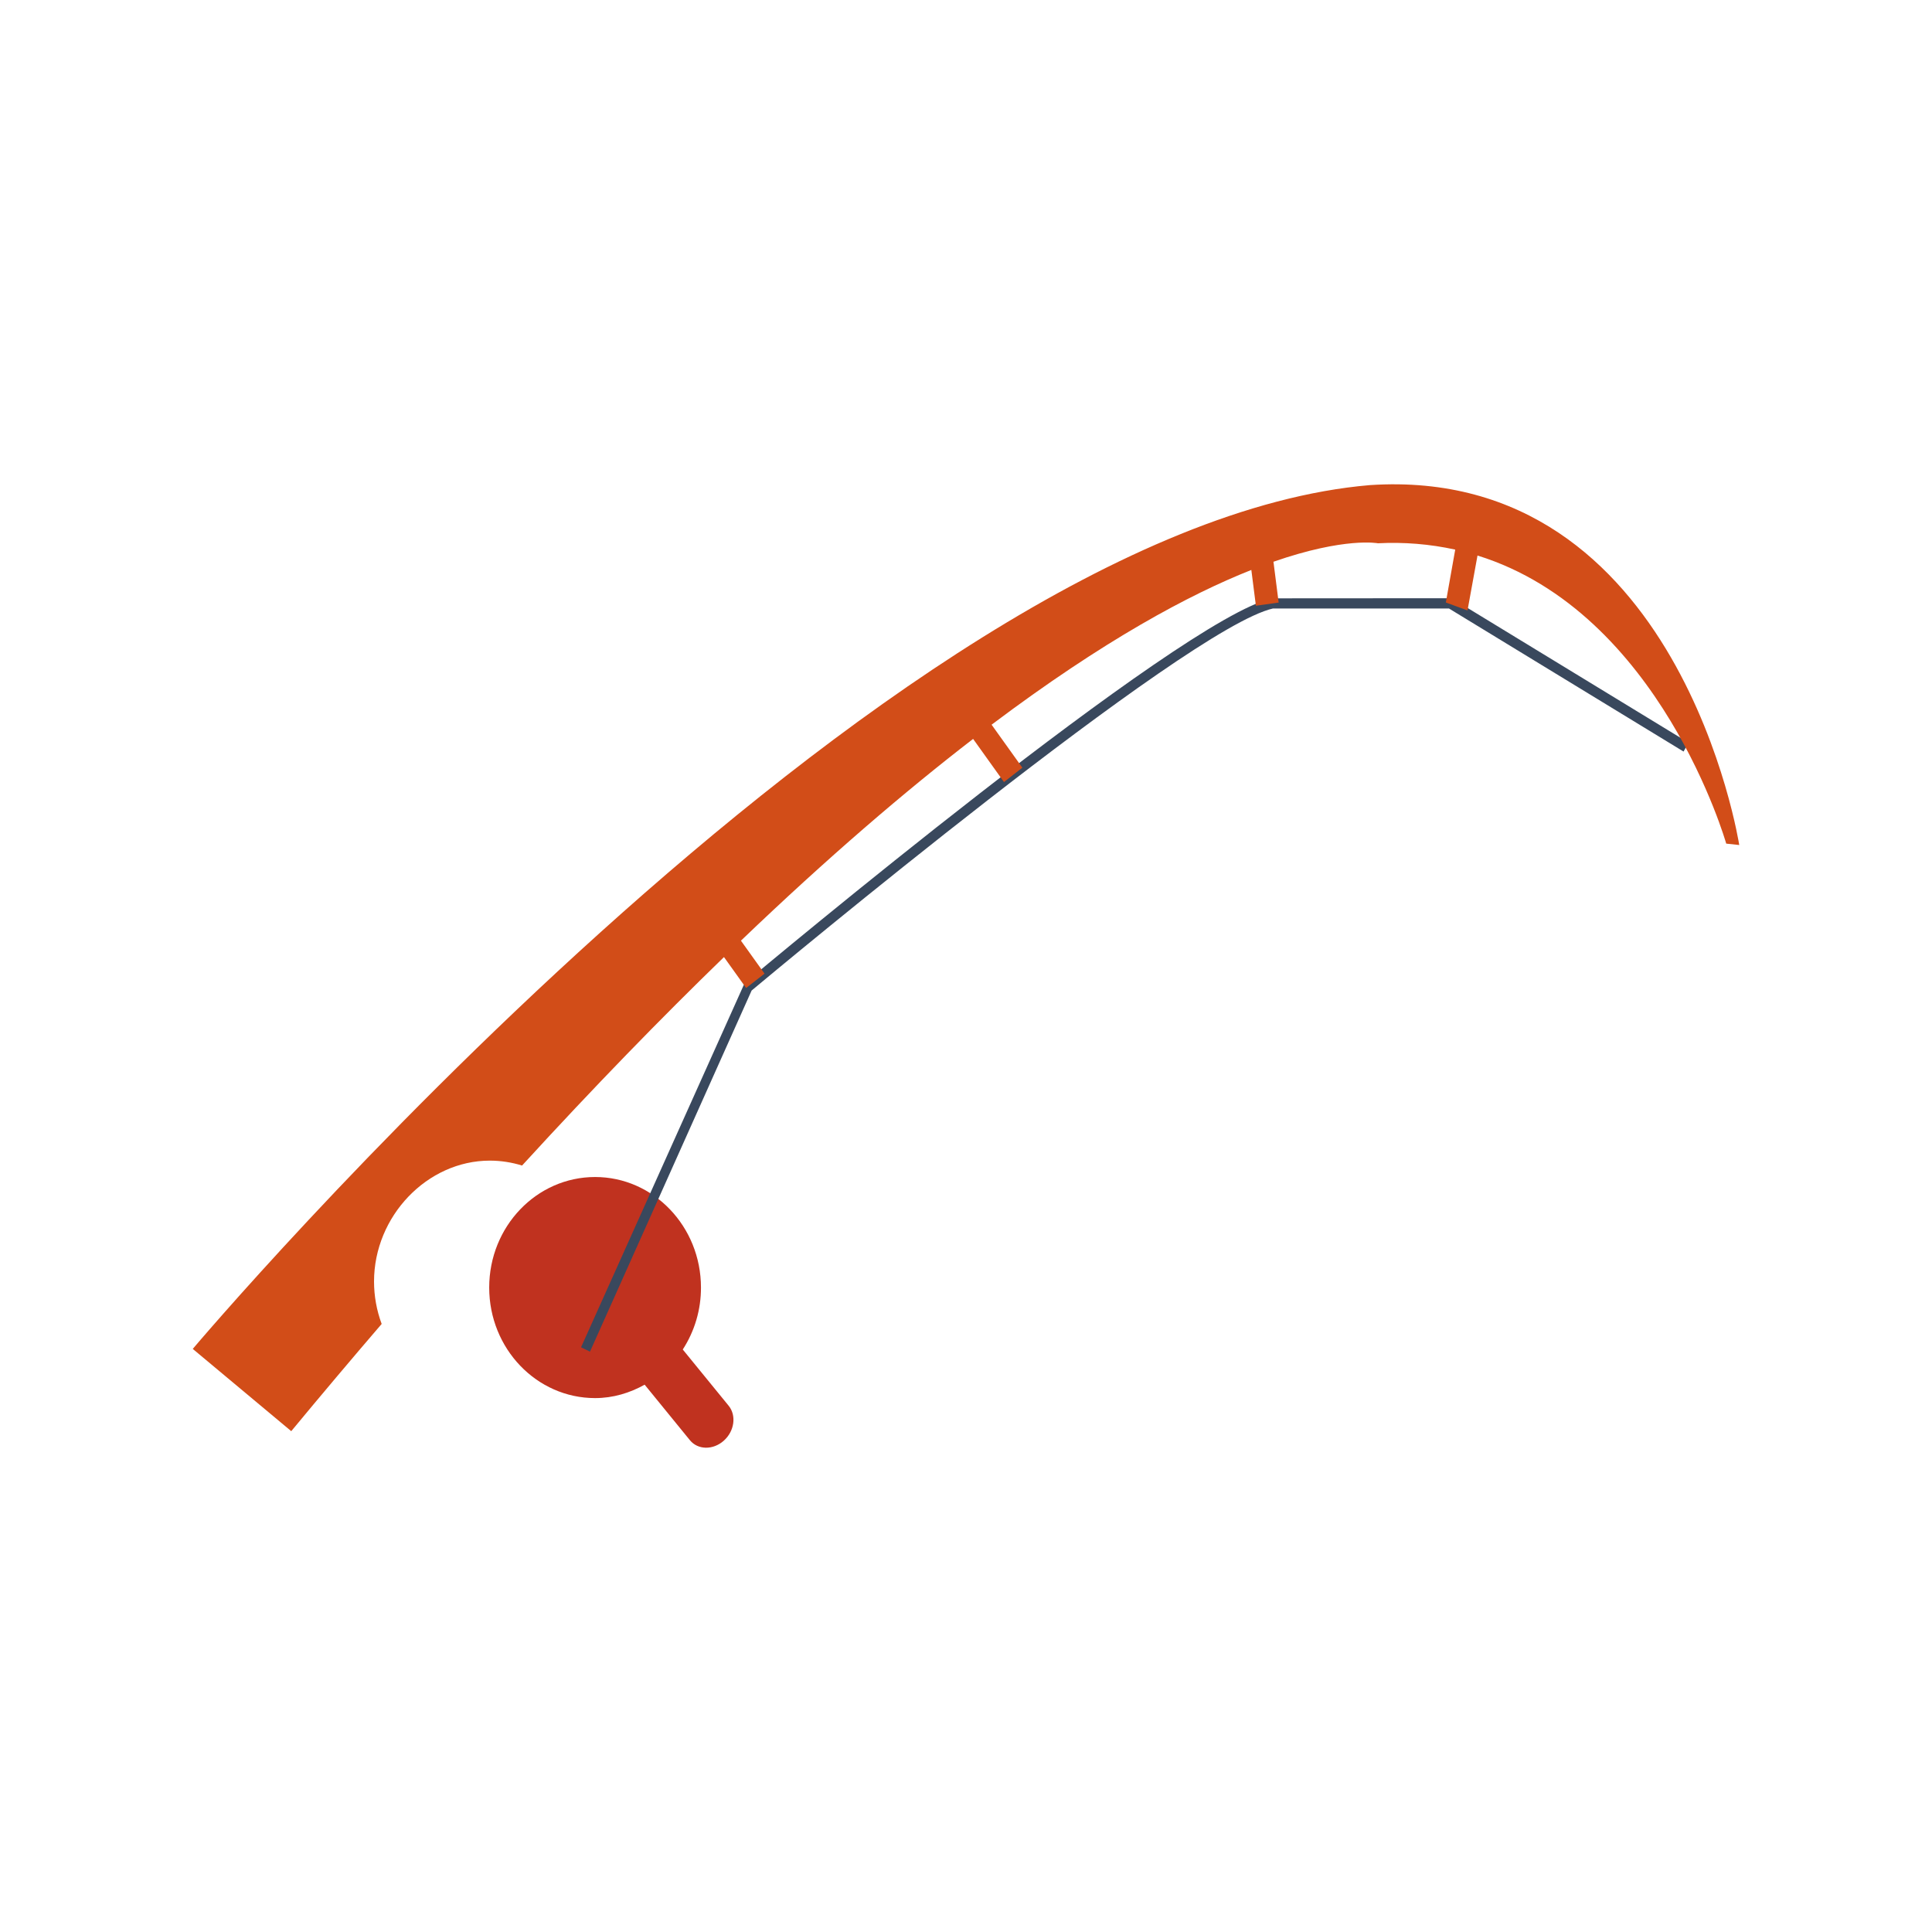
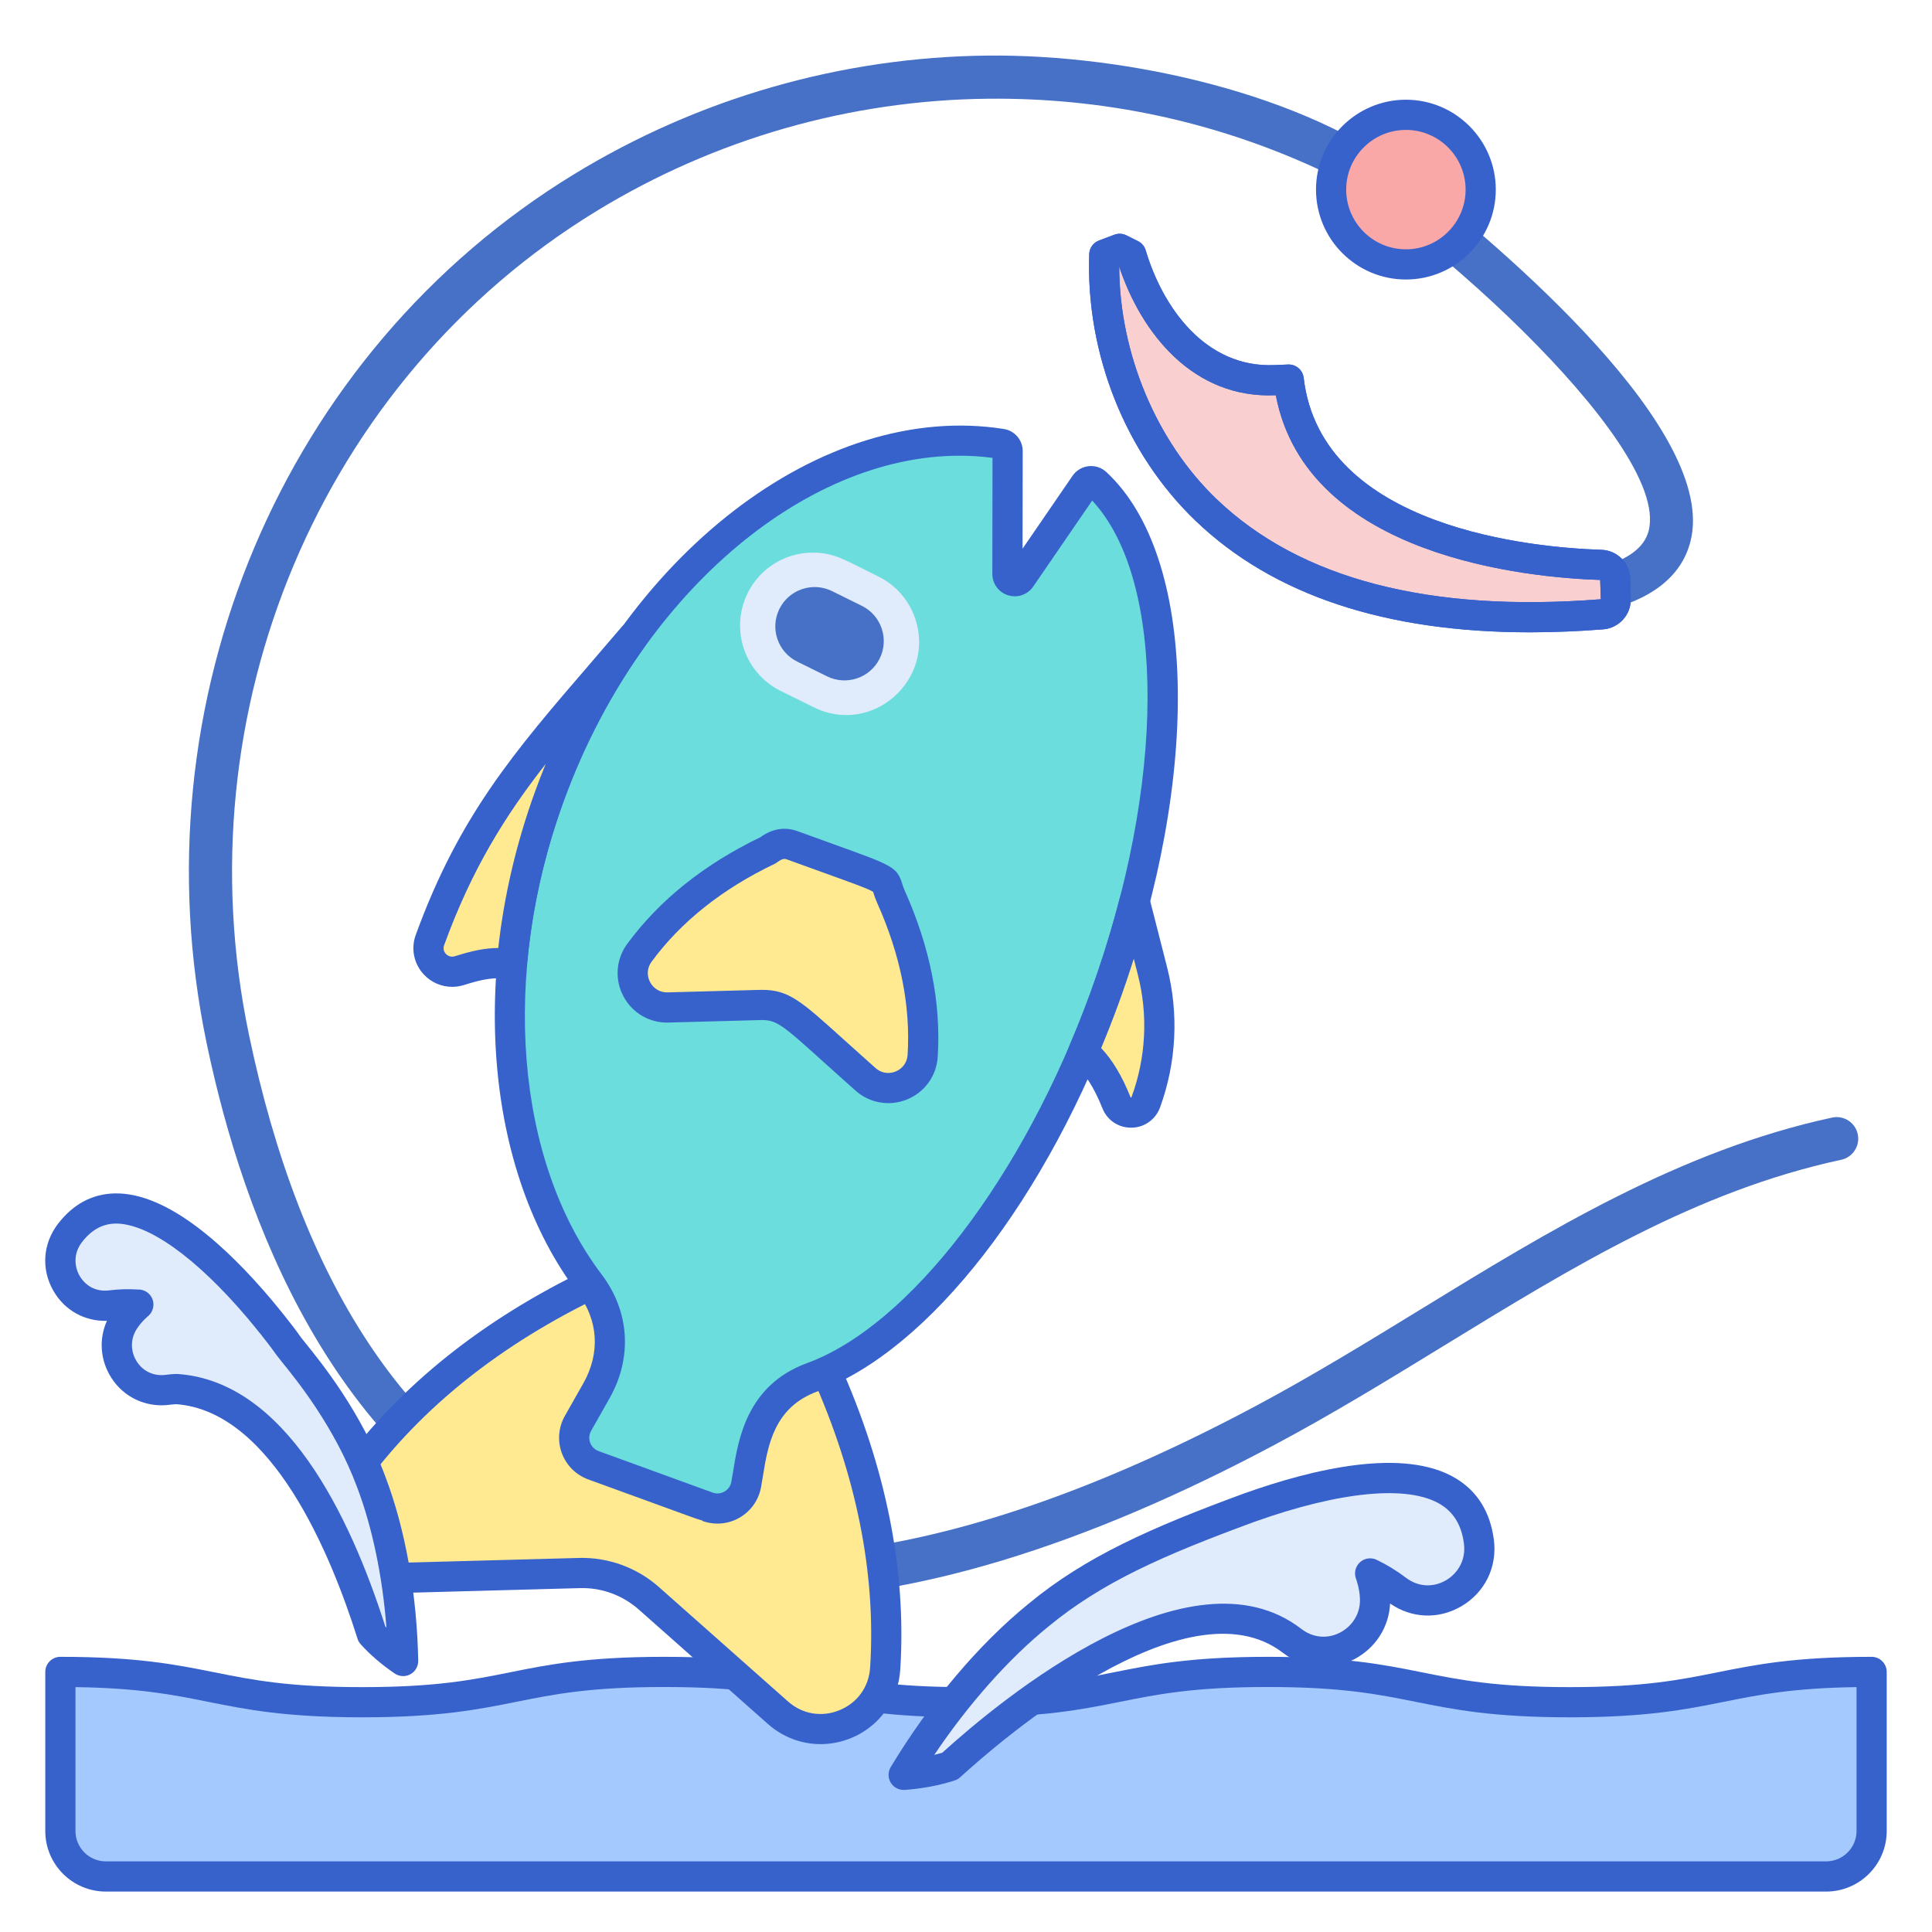
- <svg xmlns="http://www.w3.org/2000/svg" viewBox="0 0 100 100" xml:space="preserve">
-   <path fill="#C0321F" d="m37.714 72.76-2.374-2.91a5.865 5.865 0 0 0 .942-3.207c0-3.159-2.453-5.721-5.48-5.721-3.028 0-5.481 2.561-5.481 5.721s2.454 5.722 5.481 5.722c.932 0 1.796-.266 2.565-.694l2.342 2.873c.414.508 1.198.52 1.753.027.553-.491.666-1.303.252-1.811z" />
-   <path fill="#39485D" d="m30.537 69.961-.462-.225 8.463-18.844c.918-.769 22.535-18.857 27.3-19.922l9.298-.006.059.036 12.202 7.441-.257.459-12.142-7.405H65.89c-4.492 1.011-25.84 18.817-26.986 19.774l-8.367 18.692z" />
-   <path fill="#D24D18" d="M70.904 25.109c-24.983 2.129-60.927 44.71-60.927 44.71l5.098 4.258a401.417 401.417 0 0 1 4.68-5.55 6.318 6.318 0 0 1-.395-2.196c0-3.381 2.754-6.257 5.993-6.257.58 0 1.14.091 1.669.254 3.752-4.1 7.226-7.663 10.451-10.79l1.146 1.601.953-.743-1.221-1.707c4.514-4.324 8.504-7.736 12.017-10.443l1.598 2.233.951-.744-1.592-2.225c5.825-4.383 10.253-6.746 13.444-8.01l.236 1.853 1.178-.164-.269-2.113c3.712-1.291 5.408-.956 5.408-.956a15.007 15.007 0 0 1 4 .328l-.486 2.737 1.122.411.517-2.842c9.475 2.94 12.874 14.912 12.874 14.912l.674.072s-3.059-19.692-19.119-18.629z" />
+ <svg xmlns="http://www.w3.org/2000/svg" version="1.1" id="Layer_1" x="0" y="0" viewBox="0 0 256 256" style="enable-background:new 0 0 256 256" xml:space="preserve">
+   <style>.st1{fill:#3762cc}.st3{fill:#e0ebfc}.st4{fill:#4671c6}.st7{fill:#ffea92}</style>
+   <path class="st4" d="M246.161 150.278a2.858 2.858 0 0 0-3.397-2.192c-20.148 4.346-37.606 15.045-54.489 25.393-7.093 4.347-14.428 8.843-21.882 12.821-76.502 40.829-119.849 15.715-133.405-49.194-8.973-42.964 9.531-86.821 46.044-109.133a101.464 101.464 0 0 1 51.905-14.892c15.135-.148 29.696 2.933 43.329 9.153 11.123 5.074 47.262 36.283 44.184 48.12-.569 2.19-2.739 3.81-6.451 4.839v5.884c6.741-1.52 10.774-4.633 11.984-9.284 3.799-14.609-24.753-38.827-37.205-48.561-13.747-10.748-37.229-16.05-55.897-15.868A107.19 107.19 0 0 0 76.05 23.095c-38.57 23.569-58.125 69.856-48.659 115.18 4.926 23.588 16.665 54.448 44.612 67.515 8.735 4.084 18.448 6.123 29.108 6.122 19.563-.001 42.305-6.869 67.972-20.568 7.604-4.058 15.013-8.599 22.178-12.99 17.234-10.562 33.511-20.538 52.706-24.678a2.861 2.861 0 0 0 2.194-3.398z" />
+   <path d="M8 221.537c19.999 0 19.999 4.015 39.997 4.015 19.999 0 19.999-4.015 39.998-4.015 20 0 20 4.015 40 4.015 19.999 0 19.999-4.015 39.998-4.015 20.002 0 20.002 4.015 40.004 4.015s20.002-4.015 40.004-4.015v21.082a6.023 6.023 0 0 1-6.023 6.023H14.023A6.023 6.023 0 0 1 8 242.619v-21.082z" style="fill:#a4c9ff" />
+   <path class="st1" d="M241.978 250.642H14.022c-4.424 0-8.022-3.599-8.022-8.022v-21.082a2 2 0 0 1 2-2c10.198 0 15.38 1.041 20.392 2.047 5.042 1.012 9.805 1.968 19.605 1.968 9.801 0 14.563-.956 19.605-1.968 5.012-1.006 10.194-2.047 20.392-2.047 10.199 0 15.381 1.041 20.394 2.047 5.042 1.012 9.805 1.968 19.606 1.968s14.563-.956 19.605-1.968c5.012-1.006 10.194-2.047 20.393-2.047s15.383 1.041 20.395 2.047c5.043 1.012 9.806 1.968 19.608 1.968s14.565-.956 19.608-1.968c5.013-1.006 10.196-2.047 20.396-2.047a2 2 0 0 1 2 2v21.082c.001 4.423-3.598 8.022-8.021 8.022zM10 223.551v19.068a4.027 4.027 0 0 0 4.022 4.022h227.955a4.027 4.027 0 0 0 4.022-4.022v-19.068c-8.476.121-12.921 1.013-17.608 1.954-5.013 1.006-10.196 2.047-20.396 2.047s-15.383-1.041-20.396-2.047c-5.043-1.012-9.806-1.968-19.608-1.968-9.801 0-14.563.956-19.606 1.968-5.012 1.006-10.194 2.047-20.393 2.047s-15.381-1.041-20.393-2.047c-5.042-1.012-9.805-1.968-19.606-1.968-9.8 0-14.563.956-19.605 1.968-5.012 1.006-10.194 2.047-20.393 2.047s-15.38-1.041-20.392-2.047c-4.685-.941-9.129-1.833-17.603-1.954z" />
+   <circle cx="186.289" cy="25.124" r="9.911" style="fill:#f9a7a7" />
+   <path d="M212.128 74.848c-18.146-.569-39.295-6.796-41.369-24.551l-1.824.078c-9.669.41-16.335-7.55-19.039-16.635l-1.536-.765-2.034.765c-.413 11.929 4.22 24.961 13.506 33.848 11.487 10.994 29.132 15.64 52.445 13.809a1.965 1.965 0 0 0 1.811-2.002l-.056-2.625a1.965 1.965 0 0 0-1.904-1.922z" style="fill:#f9cfcf" />
+   <path class="st1" d="M202.722 83.785c-19.163 0-34.027-4.946-44.273-14.752-9.301-8.902-14.58-22.122-14.122-35.362a2 2 0 0 1 1.294-1.802l2.034-.766a1.99 1.99 0 0 1 1.596.082l1.536.765c.496.247.867.688 1.025 1.22 2.263 7.605 7.934 15.583 17.037 15.208l1.824-.078a1.997 1.997 0 0 1 2.071 1.766c2.344 20.067 30.784 22.512 39.445 22.784a3.966 3.966 0 0 1 3.841 3.88l.057 2.624a3.968 3.968 0 0 1-3.655 4.038 125.1 125.1 0 0 1-9.71.393zm-54.421-48.452c.036 11.46 4.905 23.145 12.913 30.81 11.057 10.583 28.184 15.041 50.905 13.26l-.087-2.557c-9.249-.294-38.883-2.946-42.979-24.475l-.035.001c-10.976.488-17.818-8.312-20.717-17.039zm63.764 41.514h.01-.01zM186.289 37.036c-6.568 0-11.912-5.343-11.912-11.911s5.344-11.912 11.912-11.912S198.2 18.557 198.2 25.125s-5.343 11.911-11.911 11.911zm0-19.823c-4.362 0-7.912 3.549-7.912 7.912s3.549 7.911 7.912 7.911 7.911-3.549 7.911-7.911-3.549-7.912-7.911-7.912z" />
+   <path class="st7" d="M85.995 211.799a13.384 13.384 0 0 0-9.24-3.363l-22.825.618c-7.117.193-11.341-7.884-7.123-13.62 7.649-10.399 18.511-19.051 32.024-25.51 1.851-1.404 3.731-2.056 6.026-1.22l20.47 7.451c3.39 1.234 3.58 4.244 4.062 5.318 6.038 13.463 8.719 26.895 7.904 39.616-.455 7.105-8.883 10.577-14.211 5.855l-17.087-15.145z" />
+   <path class="st1" d="M108.733 231.107c-2.523 0-5-.915-6.977-2.667l-17.087-15.145c-2.169-1.923-4.96-2.953-7.859-2.86l-22.825.618c-4.072.126-7.755-2.059-9.638-5.659a10.484 10.484 0 0 1 .85-11.145c7.843-10.664 18.81-19.426 32.596-26.045 2.573-1.89 5.109-2.341 7.749-1.38l20.471 7.451c3.698 1.346 4.598 4.382 5.03 5.841.063.214.111.401.172.539 6.197 13.815 8.914 27.463 8.075 40.562a10.484 10.484 0 0 1-6.513 9.084 10.597 10.597 0 0 1-4.044.806zm-21.411-20.805 17.087 15.145c1.917 1.7 4.477 2.131 6.844 1.155 2.369-.976 3.88-3.084 4.044-5.641.797-12.443-1.805-25.454-7.733-38.67a8.067 8.067 0 0 1-.357-1.039c-.444-1.5-.889-2.609-2.563-3.219l-20.47-7.451c-1.413-.515-2.57-.252-4.133.935a1.976 1.976 0 0 1-.346.211c-13.27 6.342-23.792 14.716-31.275 24.89-1.518 2.063-1.715 4.651-.528 6.921s3.419 3.565 5.985 3.515l22.825-.619a15.379 15.379 0 0 1 10.62 3.867z" />
+   <path d="M145.243 64.021a.976.976 0 0 0-1.473.154l-8.513 12.412c-.539.786-1.769.403-1.768-.549l.024-16.253a.976.976 0 0 0-.814-.966c-22.926-3.632-48.674 15.835-59.89 46.649-8.921 24.509-6.181 49.427 5.323 64.616 2.934 3.873 3.765 9.136.903 14.192l-2.449 4.327a3.876 3.876 0 0 0 2.047 5.551l15.103 5.497c2.252.82 4.7-.58 5.137-2.937.781-4.219 1.098-11.419 8.749-14.219 13.806-5.051 29.328-24.411 38.735-50.259 10.795-29.655 9.937-57.949-1.114-68.215z" style="fill:#6bdddd" />
+   <path class="st1" d="M95.063 201.886a5.891 5.891 0 0 1-2.011-.355l.019-.053c-.554-.142-1.197-.376-1.942-.647l-4.425-1.611-8.752-3.185c-1.63-.594-2.907-1.865-3.506-3.49s-.454-3.42.399-4.927l2.45-4.327c2.264-4 1.988-8.374-.757-11.999-12.233-16.151-14.434-42.257-5.607-66.508 11.335-31.143 38.026-51.745 62.082-47.941a2.96 2.96 0 0 1 2.501 2.943l-.02 12.918 6.626-9.662a2.97 2.97 0 0 1 2.12-1.271 2.988 2.988 0 0 1 2.364.783c11.987 11.136 12.659 40.071 1.633 70.366-9.397 25.82-25.07 46.017-39.928 51.453-5.746 2.102-6.564 7.167-7.222 11.238a62.328 62.328 0 0 1-.248 1.466 5.865 5.865 0 0 1-2.863 4.032 5.84 5.84 0 0 1-2.913.777zm32.078-141.501c-20.747 0-42.595 18.687-52.452 45.768-8.374 23.007-6.397 47.628 5.037 62.725 3.7 4.885 4.092 11.01 1.05 16.385l-2.449 4.327c-.373.658-.24 1.268-.127 1.573s.407.855 1.118 1.114l8.755 3.186 6.346 2.31a1.86 1.86 0 0 0 1.575-.133c.282-.162.776-.543.914-1.288.079-.429.153-.891.232-1.375.691-4.282 1.849-11.449 9.796-14.357 13.583-4.97 28.671-24.688 37.543-49.064 10.047-27.605 10.08-54.658.242-65.229l-7.814 11.393a2.953 2.953 0 0 1-3.329 1.156 2.955 2.955 0 0 1-2.088-2.84l.023-15.367a33.447 33.447 0 0 0-4.372-.284zm16.741 5.101.002.002-.002-.002z" />
+   <path class="st7" d="m100.674 133.166-12.152.329c-3.789.103-6.038-4.198-3.792-7.251 4.072-5.536 9.855-10.143 17.05-13.582.988-.75 1.989-1.093 3.208-.65 14.383 5.235 11.769 3.918 13.061 6.798 3.215 7.168 4.642 14.319 4.208 21.092-.242 3.783-4.729 5.631-7.566 3.117-9.442-8.367-10.384-9.951-14.017-9.853zM150.342 119.392l-.011.018a138.065 138.065 0 0 1-3.973 12.827 139.461 139.461 0 0 1-2.841 7.165c1.98 1.537 3.431 4.222 4.423 6.721.706 1.777 3.242 1.72 3.896-.077a29.551 29.551 0 0 0 .863-17.422l-2.357-9.232z" />
+   <path class="st3" d="m107.836 93.721-4.392-2.169c-4.777-2.359-6.744-8.165-4.385-12.942a9.605 9.605 0 0 1 8.668-5.385c2.809 0 4.207.967 8.666 3.169a9.598 9.598 0 0 1 4.873 5.563c2.725 8.045-5.641 15.61-13.43 11.764z" />
+   <path class="st4" d="M116.564 87.255a5.207 5.207 0 0 1-6.976 2.363l-3.953-1.952a5.208 5.208 0 1 1 4.613-9.339l3.953 1.952a5.208 5.208 0 0 1 2.363 6.976z" />
+   <path class="st1" d="M117.697 146.173a6.519 6.519 0 0 1-4.333-1.656 607.463 607.463 0 0 1-4.316-3.87c-5.527-4.993-6.197-5.532-8.32-5.482l-12.152.329a6.515 6.515 0 0 1-5.986-3.514 6.512 6.512 0 0 1 .528-6.921c4.254-5.783 10.184-10.532 17.627-14.119 1.597-1.145 3.253-1.417 4.926-.807 1.938.705 3.566 1.291 4.937 1.785 7.773 2.797 8.239 2.965 8.964 5.256.069.219.151.483.301.819 3.362 7.497 4.836 14.912 4.38 22.039a6.51 6.51 0 0 1-4.045 5.641c-.816.336-1.668.5-2.511.5zm-16.706-15.011c3.523 0 5.158 1.477 10.738 6.517a571.329 571.329 0 0 0 4.288 3.845 2.506 2.506 0 0 0 2.667.45 2.506 2.506 0 0 0 1.576-2.199c.415-6.471-.944-13.249-4.037-20.146a10.88 10.88 0 0 1-.465-1.248c-.024-.076-.043-.145-.065-.208-.566-.378-2.82-1.189-6.44-2.492-1.375-.495-3.007-1.083-4.95-1.79-.277-.101-.564-.206-1.315.364a2.038 2.038 0 0 1-.346.211c-6.924 3.309-12.408 7.67-16.301 12.962a2.507 2.507 0 0 0-.206 2.697 2.51 2.51 0 0 0 2.333 1.37l12.152-.329c.126-.002.25-.004.371-.004zm-.317 2.005h.01-.01zM149.861 149.425c-1.68 0-3.159-1-3.78-2.563-1.103-2.778-2.414-4.811-3.79-5.879a2 2 0 0 1-.613-2.367 135.787 135.787 0 0 0 2.8-7.062 136.355 136.355 0 0 0 3.916-12.641 2.014 2.014 0 0 1 2.247-1.488 2 2 0 0 1 1.639 1.473l2.357 9.232a31.44 31.44 0 0 1-.922 18.601 4.066 4.066 0 0 1-3.792 2.694h-.062zm-3.952-10.547c1.48 1.544 2.785 3.726 3.89 6.507.027.039.074.047.116.031a27.323 27.323 0 0 0 .847-16.298l-.531-2.079a140.602 140.602 0 0 1-1.994 5.881 141.14 141.14 0 0 1-2.328 5.958z" />
+   <path class="st7" d="M72.81 105.468c2.85-7.831 6.642-14.924 11.084-21.096l.001-.008c-12.046 14.167-20.552 22.682-26.925 40.192-.894 2.457 1.425 4.84 3.918 4.052 2.898-.916 4.484-1.142 6.939-.908.634-7.258 2.264-14.763 4.983-22.232z" />
+   <path class="st1" d="M59.912 130.761a5.121 5.121 0 0 1-3.71-1.591 5.092 5.092 0 0 1-1.111-5.297c5.743-15.779 13.046-24.257 23.153-35.99 1.328-1.542 2.703-3.138 4.128-4.813a2 2 0 0 1 3.508 1.544 2.043 2.043 0 0 1-.362.928c-4.465 6.204-8.108 13.139-10.828 20.612-2.594 7.128-4.233 14.436-4.87 21.722a2.003 2.003 0 0 1-2.181 1.817c-2.137-.205-3.457-.026-6.146.824a5.32 5.32 0 0 1-1.581.244zm12.397-29.537c-5.422 6.94-9.798 13.958-13.459 24.017a1.093 1.093 0 0 0 .241 1.162c.15.156.568.497 1.195.299 2.372-.75 3.977-1.073 5.739-1.089.772-6.998 2.419-13.995 4.907-20.829a90.66 90.66 0 0 1 1.377-3.56zM202.722 83.785c-19.163 0-34.027-4.946-44.273-14.752-9.301-8.902-14.58-22.122-14.122-35.362a2 2 0 0 1 1.294-1.802l2.034-.766a1.99 1.99 0 0 1 1.596.082l1.536.765c.496.247.867.688 1.025 1.22 2.263 7.605 7.934 15.583 17.037 15.208l1.824-.078a1.997 1.997 0 0 1 2.071 1.766c2.344 20.067 30.784 22.512 39.445 22.784a3.966 3.966 0 0 1 3.841 3.88l.057 2.624a3.968 3.968 0 0 1-3.655 4.038 125.1 125.1 0 0 1-9.71.393zm-54.421-48.452c.036 11.46 4.905 23.145 12.913 30.81 11.057 10.583 28.184 15.041 50.905 13.26l-.087-2.557c-9.249-.294-38.883-2.946-42.979-24.475l-.035.001c-10.976.488-17.818-8.312-20.717-17.039zm63.764 41.514h.01-.01z" />
+   <path class="st3" d="M165.559 199.76c-10.694 3.927-20.473 8.065-27.999 14.29h.001c-5.82 4.726-12.375 12.091-17.821 21.128.537-.04 1.089-.092 1.673-.169 1.719-.229 3.181-.57 4.467-.989 11.439-10.481 33.134-25.989 45.343-16.591 4.694 3.614 11.258-.031 10.972-5.754-.07-1.759-.669-3.249-.644-3.185a20.062 20.062 0 0 1 3.489 2.127c4.859 3.741 11.725-.296 10.918-6.366-1.636-12.311-18.82-8.619-30.399-4.491z" />
+   <path class="st1" d="M119.74 237.178a2 2 0 0 1-1.712-3.033c5.183-8.6 11.672-16.288 18.273-21.648 7.494-6.199 16.151-10.054 28.568-14.615l.018-.006c9.006-3.21 21.187-6.156 28.069-1.954 2.826 1.725 4.503 4.439 4.985 8.067.485 3.647-1.183 7.049-4.352 8.878-3.005 1.736-6.563 1.576-9.394-.39-.148 3.113-1.913 5.895-4.751 7.38-3.065 1.604-6.682 1.281-9.441-.843-12.818-9.869-37.878 11.996-42.771 16.48-.21.193-.46.338-.731.427-2.005.653-4.229 1.074-6.612 1.251-.05.004-.099.006-.149.006zm46.499-35.537c-12.293 4.515-20.302 8.076-27.404 13.951-5.227 4.246-10.566 10.28-15.041 16.943.363-.089.718-.186 1.065-.291 7.852-7.134 32.83-27.76 47.584-16.4 1.531 1.179 3.454 1.354 5.146.469 1.335-.699 2.723-2.259 2.608-4.538-.052-1.321-.5-2.532-.519-2.583a2.004 2.004 0 0 1 1.153-2.57 1.992 1.992 0 0 1 1.636.09 22.245 22.245 0 0 1 3.793 2.321c1.601 1.233 3.593 1.371 5.329.369 1.363-.787 2.706-2.483 2.387-4.886-.32-2.406-1.335-4.1-3.105-5.18-4.253-2.597-13.231-1.758-24.632 2.305z" />
+   <path class="st3" d="M9.275 163.373c-3.264 4.239.165 10.295 5.477 9.589a17.552 17.552 0 0 1 3.57-.084c.162-.129-1.014.759-1.88 2.128-2.718 4.204.655 9.831 5.786 9.15.351-.047.837-.095 1.207-.095 13.463.943 21.627 19.083 25.843 32.47 1.221 1.359 2.654 2.548 4.139 3.561-.17-9.218-1.909-17.655-4.246-23.775l.001.001c-3.557-9.573-10.008-16.675-10.928-17.952-1.315-1.872-3.038-3.937-4.006-5.099-6.955-8.186-18.341-18.492-24.963-9.894z" />
+   <path class="st1" d="M53.416 222.091c-.395 0-.788-.117-1.126-.348-1.742-1.187-3.256-2.491-4.5-3.876a1.994 1.994 0 0 1-.42-.736c-3.527-11.2-11.329-30.105-23.996-31.069a8.856 8.856 0 0 0-.881.077c-3.116.41-6.09-.967-7.76-3.605-1.464-2.312-1.652-5.098-.566-7.519-2.928.094-5.592-1.376-7.084-3.962-1.65-2.86-1.417-6.27.608-8.899 2-2.597 4.521-3.95 7.492-4.021 7.175-.165 15.134 7.43 20.579 13.838 1.054 1.264 2.766 3.317 4.119 5.245.104.144.323.412.62.778 2.018 2.49 7.38 9.106 10.546 17.627 2.653 6.95 4.207 15.634 4.369 24.434a1.998 1.998 0 0 1-2 2.036zm-2.366-6.589.155.162c-.513-6.742-1.884-13.35-3.902-18.635-2.943-7.922-8.004-14.167-9.91-16.519a27.254 27.254 0 0 1-.772-.978c-1.272-1.812-2.917-3.786-3.901-4.965-6.806-8.01-13.177-12.5-17.44-12.438-1.73.042-3.175.848-4.42 2.463l-1.584-1.22 1.584 1.22c-1.216 1.579-.958 3.339-.312 4.46.822 1.425 2.292 2.146 3.941 1.926a19.66 19.66 0 0 1 3.822-.107c.107-.007.218 0 .328.017.786.12 1.426.694 1.63 1.463a2.028 2.028 0 0 1-.703 2.092l-.02.016a7.661 7.661 0 0 0-1.414 1.615c-1.028 1.591-.683 3.271-.02 4.318.837 1.324 2.272 1.989 3.852 1.78.249-.034.895-.112 1.464-.113.06-.003.097.001.145.005 14.187.996 22.757 18.629 27.477 33.438zm-33.973-44.189.01.013-.01-.013z" />
</svg>
